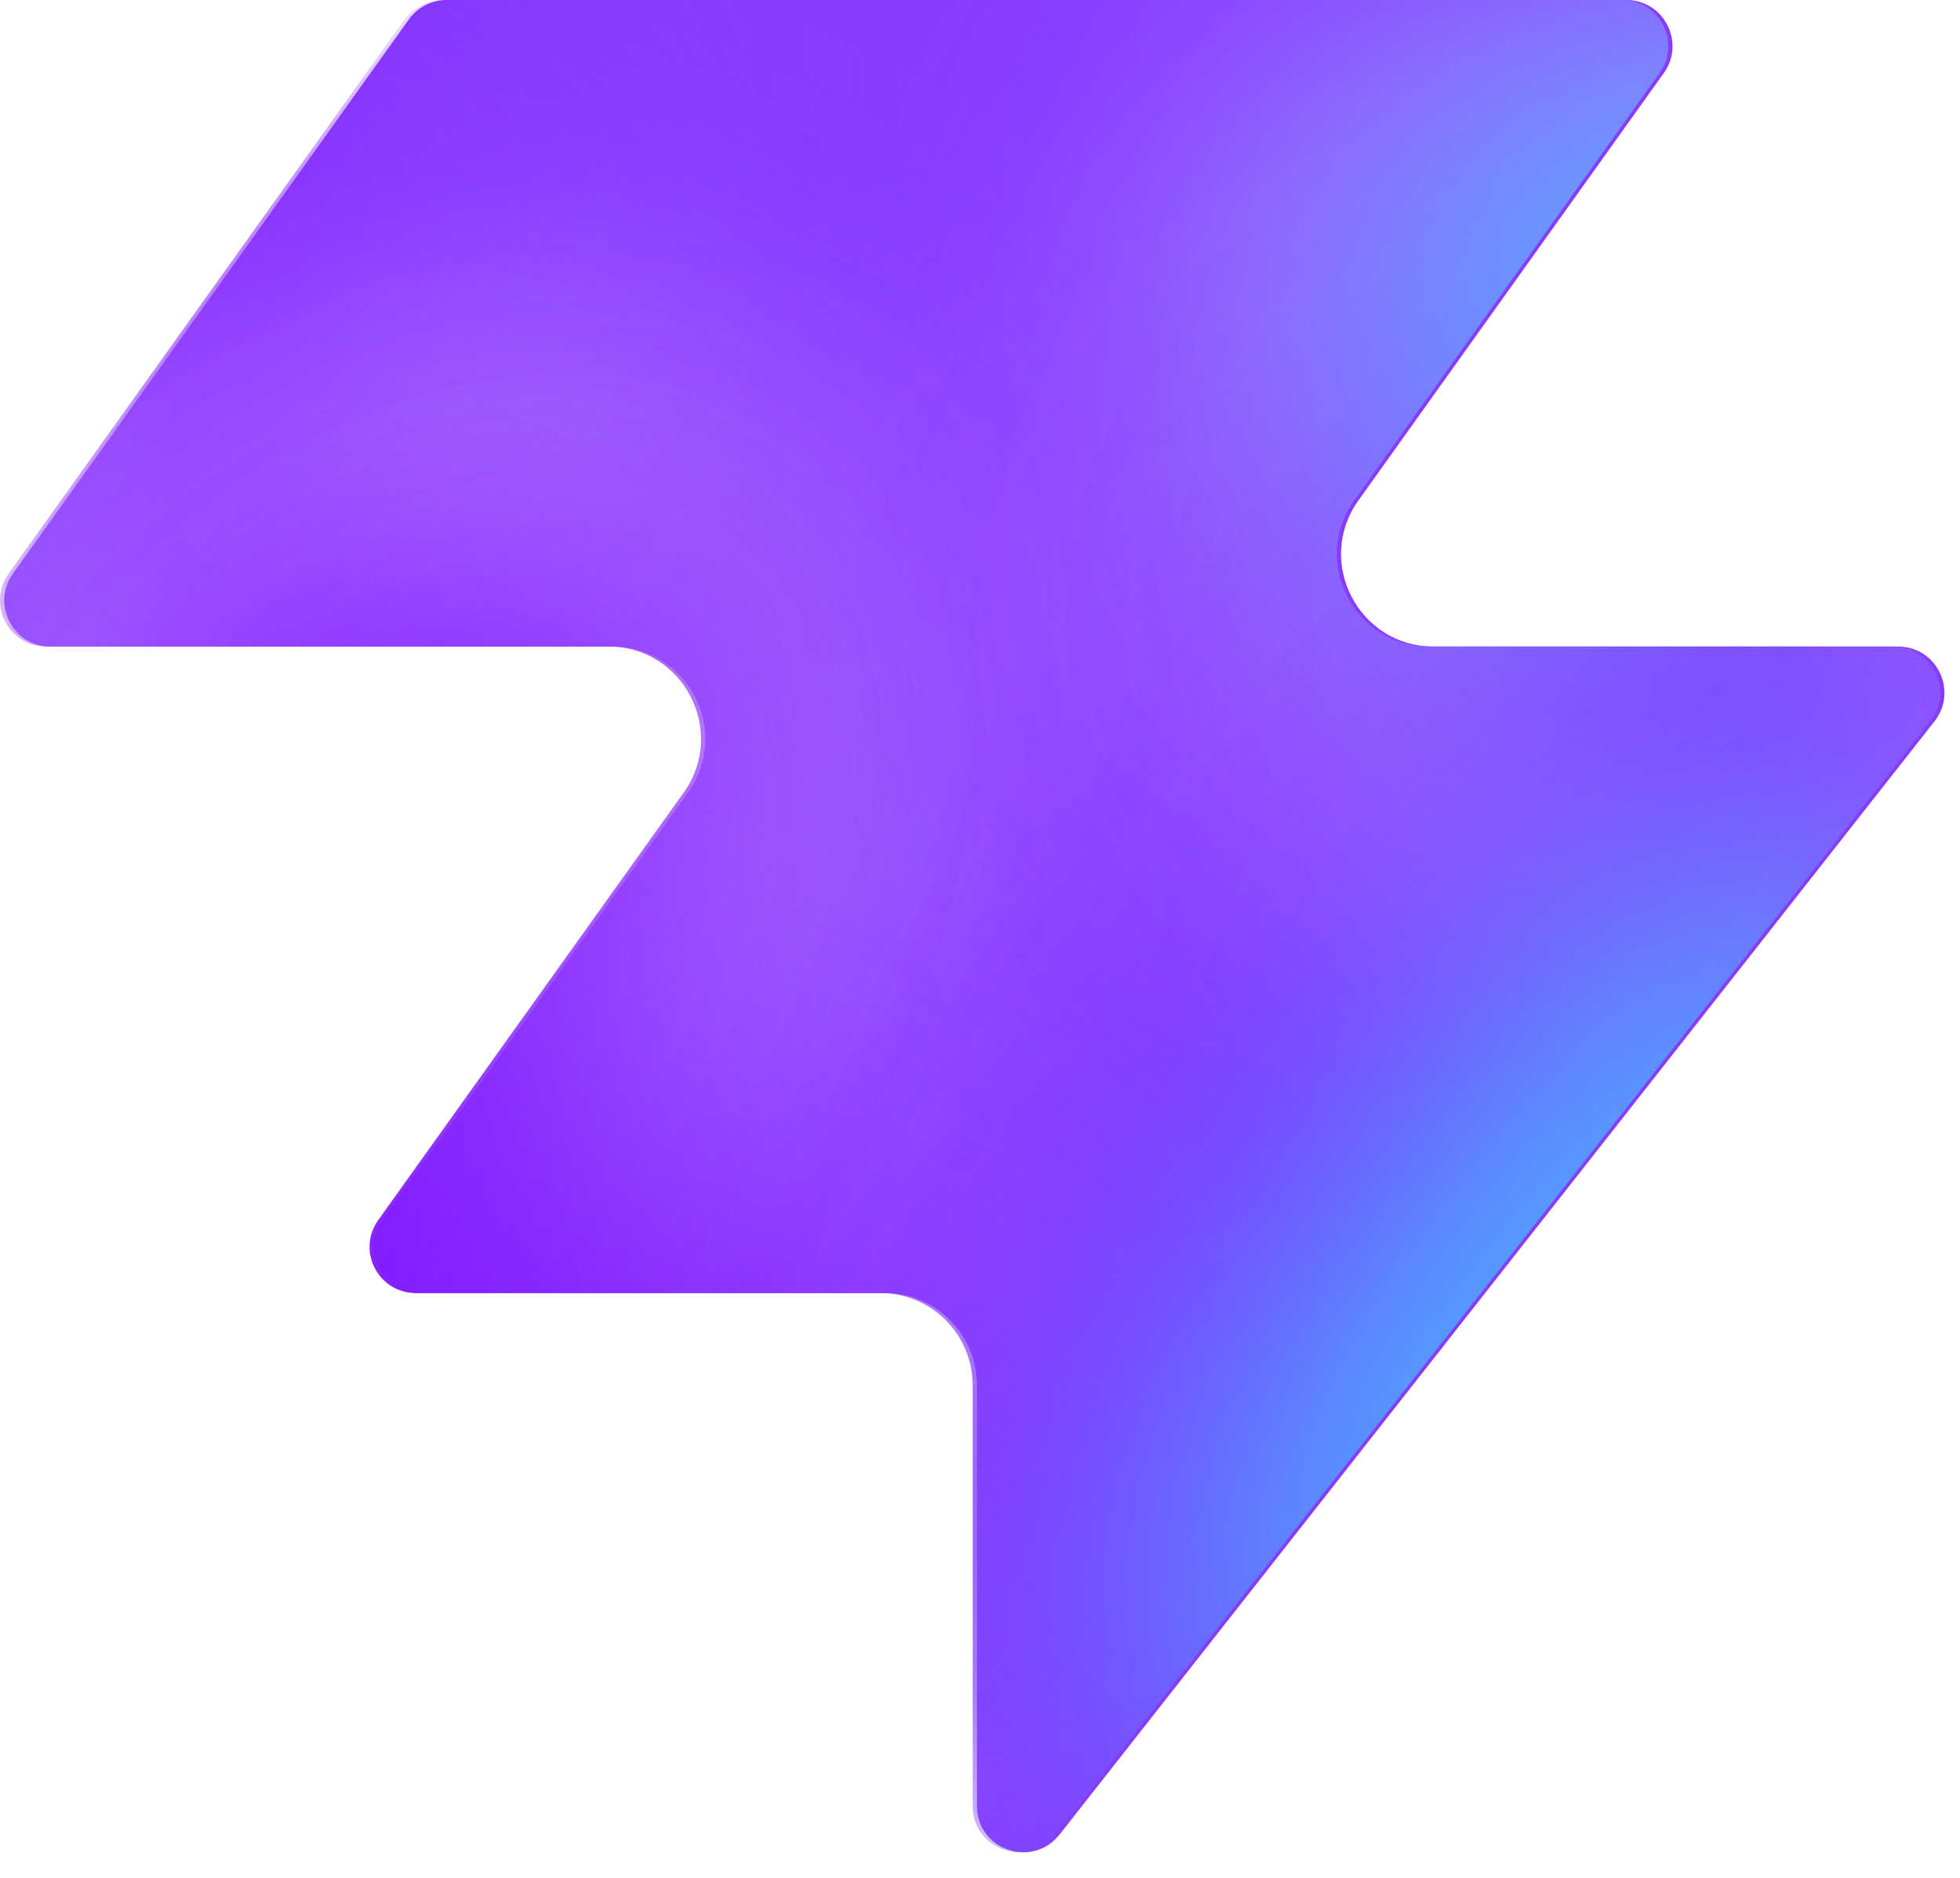
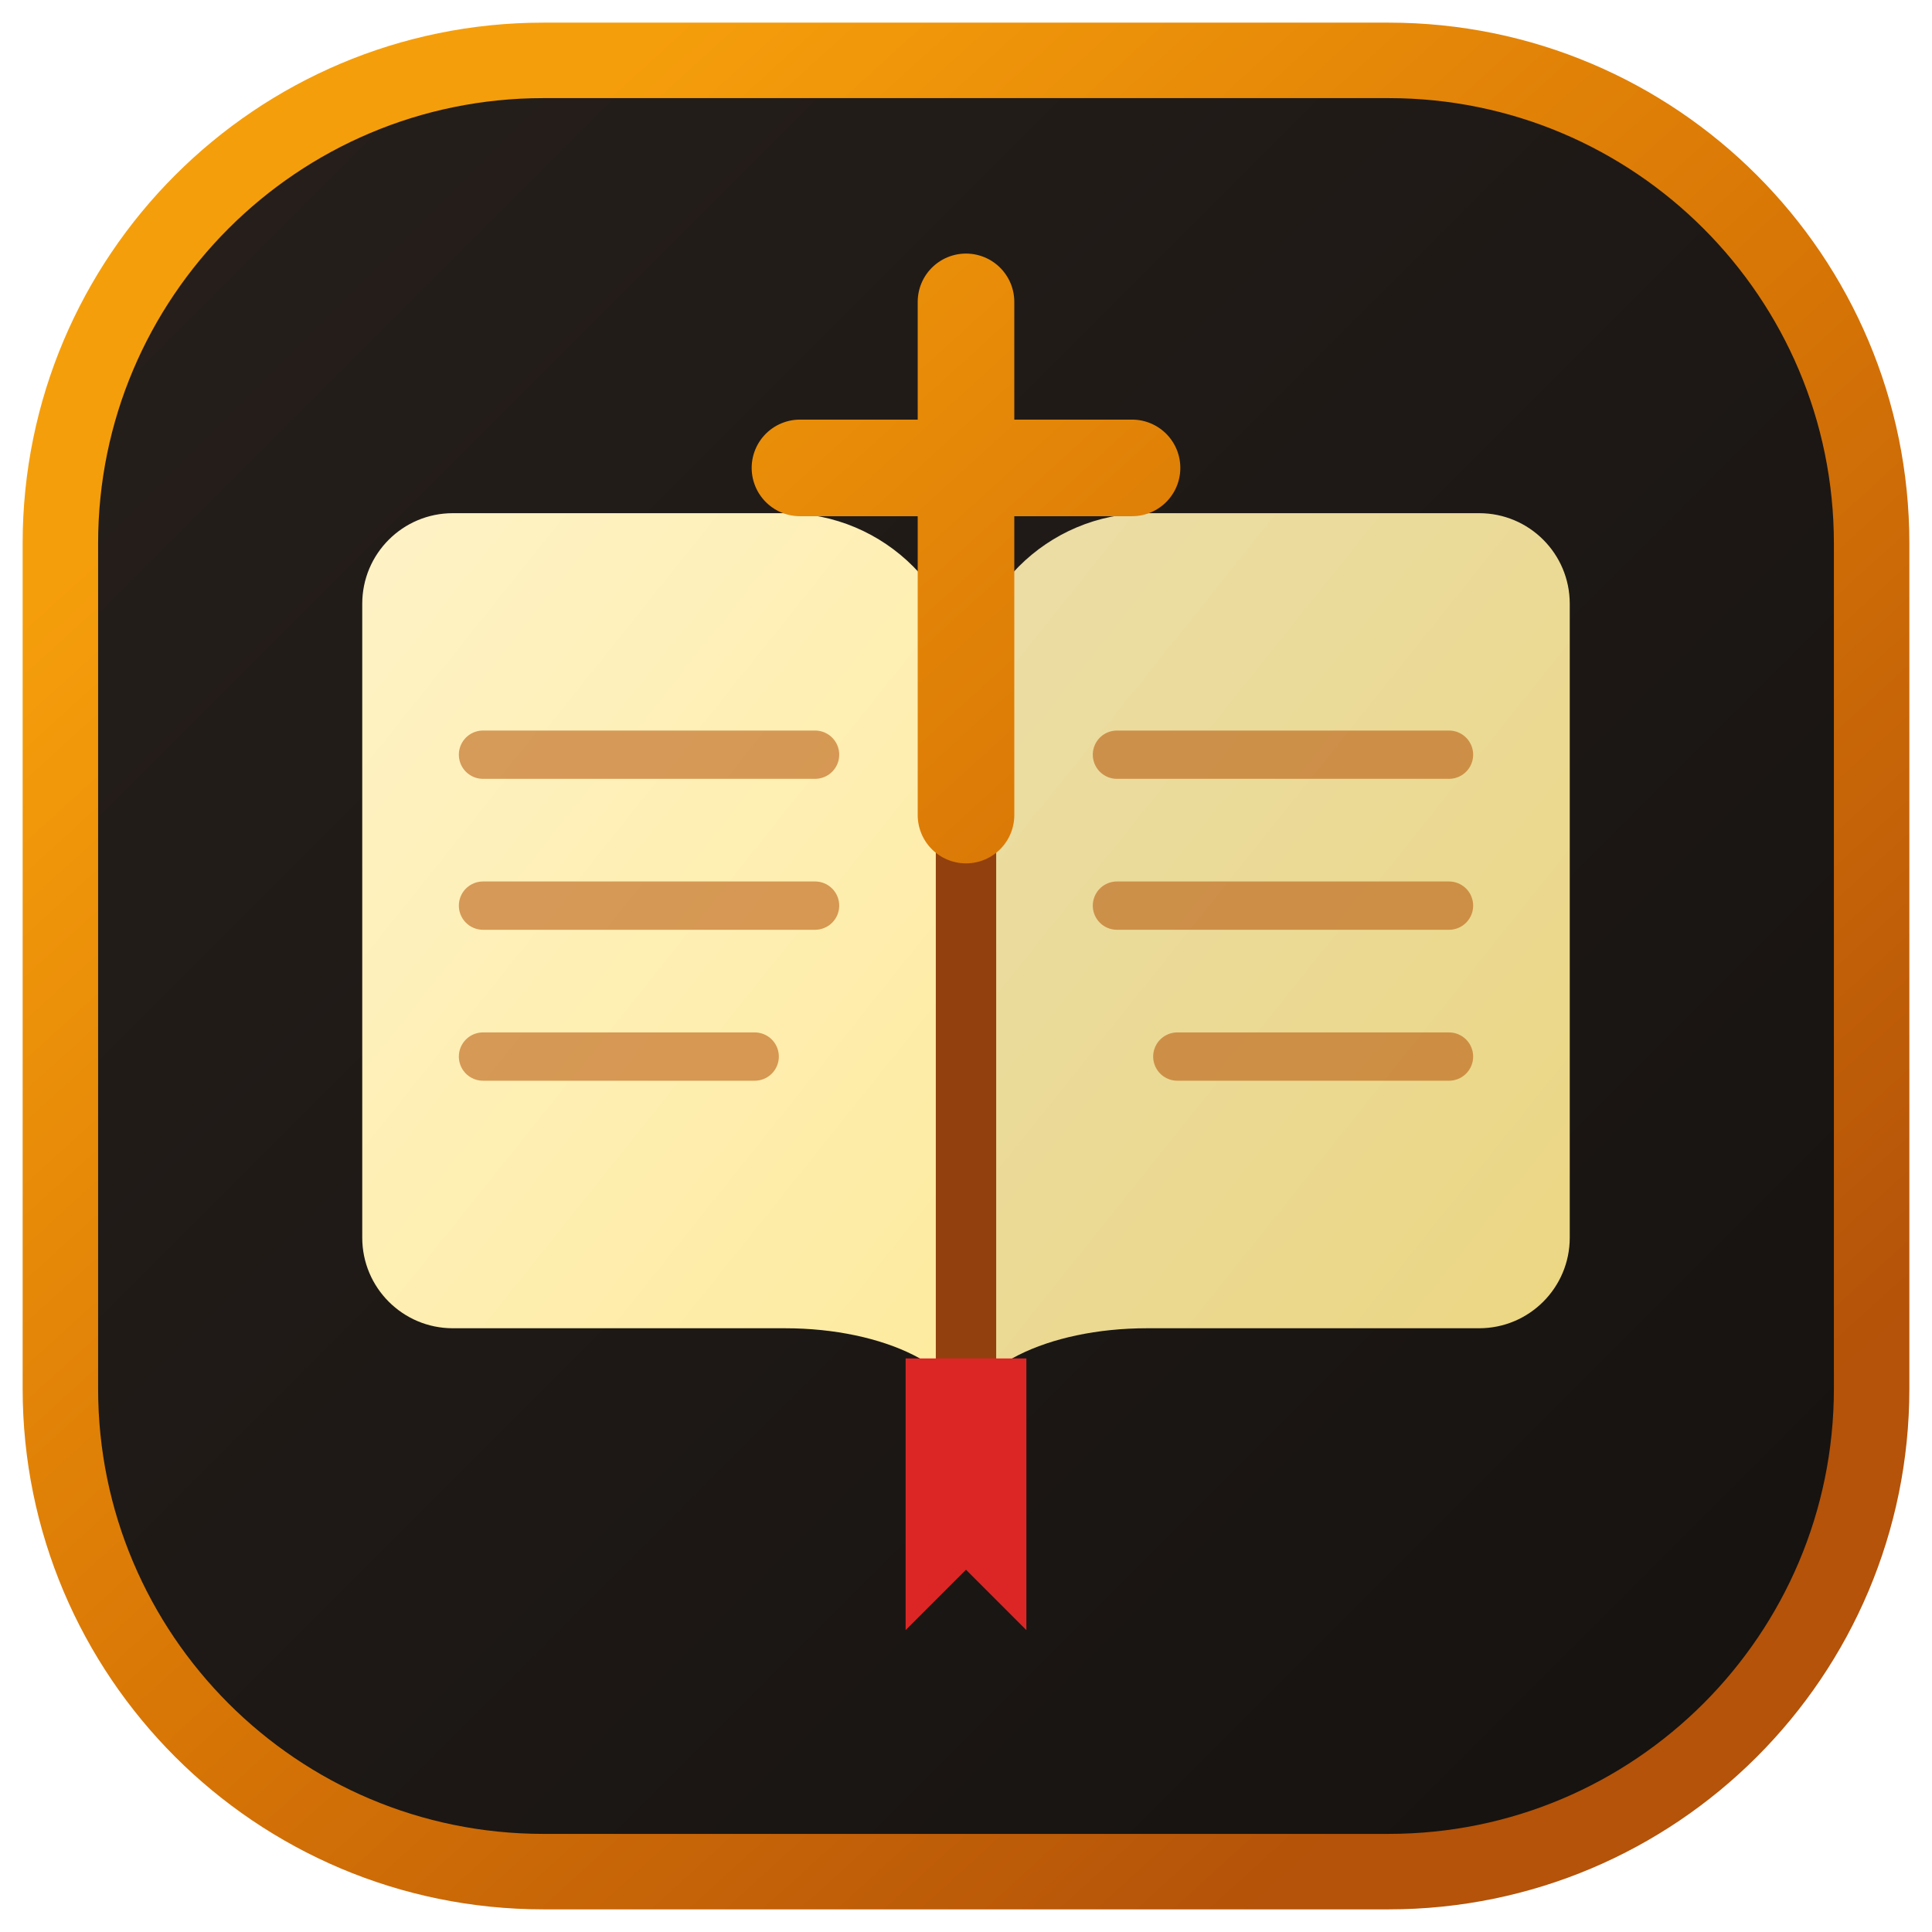
- <svg xmlns="http://www.w3.org/2000/svg" width="48" height="46" fill="none" viewBox="0 0 48 46">
-   <path fill="#863bff" d="M25.946 44.938c-.664.845-2.021.375-2.021-.698V33.937a2.26 2.26 0 0 0-2.262-2.262H10.287c-.92 0-1.456-1.04-.92-1.788l7.48-10.471c1.07-1.497 0-3.578-1.842-3.578H1.237c-.92 0-1.456-1.04-.92-1.788L10.013.474c.214-.297.556-.474.92-.474h28.894c.92 0 1.456 1.04.92 1.788l-7.48 10.471c-1.07 1.498 0 3.579 1.842 3.579h11.377c.943 0 1.473 1.088.89 1.83L25.947 44.94z" style="fill:#863bff;fill:color(display-p3 .525 .23 1);fill-opacity:1" />
-   <mask id="a" width="48" height="46" x="0" y="0" maskUnits="userSpaceOnUse" style="mask-type:alpha">
-     <path fill="#000" d="M25.842 44.938c-.664.844-2.021.375-2.021-.698V33.937a2.26 2.26 0 0 0-2.262-2.262H10.183c-.92 0-1.456-1.04-.92-1.788l7.48-10.471c1.07-1.498 0-3.579-1.842-3.579H1.133c-.92 0-1.456-1.04-.92-1.787L9.91.473c.214-.297.556-.474.92-.474h28.894c.92 0 1.456 1.04.92 1.788l-7.48 10.471c-1.07 1.498 0 3.578 1.842 3.578h11.377c.943 0 1.473 1.088.89 1.832L25.843 44.94z" style="fill:#000;fill-opacity:1" />
-   </mask>
-   <g mask="url(#a)">
-     <g filter="url(#b)">
-       <ellipse cx="5.508" cy="14.704" fill="#ede6ff" rx="5.508" ry="14.704" style="fill:#ede6ff;fill:color(display-p3 .927 .903 1);fill-opacity:1" transform="matrix(.00324 1 1 -.00324 -4.47 31.516)" />
-     </g>
-     <g filter="url(#c)">
-       <ellipse cx="10.399" cy="29.851" fill="#ede6ff" rx="10.399" ry="29.851" style="fill:#ede6ff;fill:color(display-p3 .927 .903 1);fill-opacity:1" transform="matrix(.00324 1 1 -.00324 -39.328 7.883)" />
-     </g>
-     <g filter="url(#d)">
-       <ellipse cx="5.508" cy="30.487" fill="#7e14ff" rx="5.508" ry="30.487" style="fill:#7e14ff;fill:color(display-p3 .492 .077 1);fill-opacity:1" transform="rotate(89.814 -25.913 -14.639)scale(1 -1)" />
-     </g>
-     <g filter="url(#e)">
-       <ellipse cx="5.508" cy="30.599" fill="#7e14ff" rx="5.508" ry="30.599" style="fill:#7e14ff;fill:color(display-p3 .492 .077 1);fill-opacity:1" transform="rotate(89.814 -32.644 -3.334)scale(1 -1)" />
-     </g>
-     <g filter="url(#f)">
-       <ellipse cx="5.508" cy="30.599" fill="#7e14ff" rx="5.508" ry="30.599" style="fill:#7e14ff;fill:color(display-p3 .492 .077 1);fill-opacity:1" transform="matrix(.00324 1 1 -.00324 -34.34 30.47)" />
-     </g>
-     <g filter="url(#g)">
-       <ellipse cx="14.072" cy="22.078" fill="#ede6ff" rx="14.072" ry="22.078" style="fill:#ede6ff;fill:color(display-p3 .927 .903 1);fill-opacity:1" transform="rotate(93.35 24.506 48.493)scale(-1 1)" />
-     </g>
-     <g filter="url(#h)">
-       <ellipse cx="3.47" cy="21.501" fill="#7e14ff" rx="3.47" ry="21.501" style="fill:#7e14ff;fill:color(display-p3 .492 .077 1);fill-opacity:1" transform="rotate(89.009 28.708 47.59)scale(-1 1)" />
-     </g>
-     <g filter="url(#i)">
-       <ellipse cx="3.47" cy="21.501" fill="#7e14ff" rx="3.47" ry="21.501" style="fill:#7e14ff;fill:color(display-p3 .492 .077 1);fill-opacity:1" transform="rotate(89.009 28.708 47.59)scale(-1 1)" />
-     </g>
-     <g filter="url(#j)">
-       <ellipse cx=".387" cy="8.972" fill="#7e14ff" rx="4.407" ry="29.108" style="fill:#7e14ff;fill:color(display-p3 .492 .077 1);fill-opacity:1" transform="rotate(39.51 .387 8.972)" />
-     </g>
-     <g filter="url(#k)">
-       <ellipse cx="47.523" cy="-6.092" fill="#7e14ff" rx="4.407" ry="29.108" style="fill:#7e14ff;fill:color(display-p3 .492 .077 1);fill-opacity:1" transform="rotate(37.892 47.523 -6.092)" />
-     </g>
-     <g filter="url(#l)">
-       <ellipse cx="41.412" cy="6.333" fill="#47bfff" rx="5.971" ry="9.665" style="fill:#47bfff;fill:color(display-p3 .28 .748 1);fill-opacity:1" transform="rotate(37.892 41.412 6.333)" />
-     </g>
-     <g filter="url(#m)">
-       <ellipse cx="-1.879" cy="38.332" fill="#7e14ff" rx="4.407" ry="29.108" style="fill:#7e14ff;fill:color(display-p3 .492 .077 1);fill-opacity:1" transform="rotate(37.892 -1.88 38.332)" />
-     </g>
-     <g filter="url(#n)">
-       <ellipse cx="-1.879" cy="38.332" fill="#7e14ff" rx="4.407" ry="29.108" style="fill:#7e14ff;fill:color(display-p3 .492 .077 1);fill-opacity:1" transform="rotate(37.892 -1.88 38.332)" />
-     </g>
-     <g filter="url(#o)">
-       <ellipse cx="35.651" cy="29.907" fill="#7e14ff" rx="4.407" ry="29.108" style="fill:#7e14ff;fill:color(display-p3 .492 .077 1);fill-opacity:1" transform="rotate(37.892 35.651 29.907)" />
-     </g>
-     <g filter="url(#p)">
-       <ellipse cx="38.418" cy="32.4" fill="#47bfff" rx="5.971" ry="15.297" style="fill:#47bfff;fill:color(display-p3 .28 .748 1);fill-opacity:1" transform="rotate(37.892 38.418 32.4)" />
-     </g>
-   </g>
+ <svg xmlns="http://www.w3.org/2000/svg" viewBox="0 0 64 64" fill="none">
  <defs>
-     <filter id="b" width="60.045" height="41.654" x="-19.77" y="16.149" color-interpolation-filters="sRGB" filterUnits="userSpaceOnUse">
-       <feFlood flood-opacity="0" result="BackgroundImageFix" />
-       <feBlend in="SourceGraphic" in2="BackgroundImageFix" result="shape" />
-       <feGaussianBlur result="effect1_foregroundBlur_2002_17158" stdDeviation="7.659" />
-     </filter>
-     <filter id="c" width="90.34" height="51.437" x="-54.613" y="-7.533" color-interpolation-filters="sRGB" filterUnits="userSpaceOnUse">
-       <feFlood flood-opacity="0" result="BackgroundImageFix" />
-       <feBlend in="SourceGraphic" in2="BackgroundImageFix" result="shape" />
-       <feGaussianBlur result="effect1_foregroundBlur_2002_17158" stdDeviation="7.659" />
-     </filter>
-     <filter id="d" width="79.355" height="29.4" x="-49.64" y="2.03" color-interpolation-filters="sRGB" filterUnits="userSpaceOnUse">
-       <feFlood flood-opacity="0" result="BackgroundImageFix" />
-       <feBlend in="SourceGraphic" in2="BackgroundImageFix" result="shape" />
-       <feGaussianBlur result="effect1_foregroundBlur_2002_17158" stdDeviation="4.596" />
-     </filter>
-     <filter id="e" width="79.579" height="29.4" x="-45.045" y="20.029" color-interpolation-filters="sRGB" filterUnits="userSpaceOnUse">
-       <feFlood flood-opacity="0" result="BackgroundImageFix" />
-       <feBlend in="SourceGraphic" in2="BackgroundImageFix" result="shape" />
-       <feGaussianBlur result="effect1_foregroundBlur_2002_17158" stdDeviation="4.596" />
-     </filter>
-     <filter id="f" width="79.579" height="29.4" x="-43.513" y="21.178" color-interpolation-filters="sRGB" filterUnits="userSpaceOnUse">
-       <feFlood flood-opacity="0" result="BackgroundImageFix" />
-       <feBlend in="SourceGraphic" in2="BackgroundImageFix" result="shape" />
-       <feGaussianBlur result="effect1_foregroundBlur_2002_17158" stdDeviation="4.596" />
-     </filter>
-     <filter id="g" width="74.749" height="58.852" x="15.756" y="-17.901" color-interpolation-filters="sRGB" filterUnits="userSpaceOnUse">
-       <feFlood flood-opacity="0" result="BackgroundImageFix" />
-       <feBlend in="SourceGraphic" in2="BackgroundImageFix" result="shape" />
-       <feGaussianBlur result="effect1_foregroundBlur_2002_17158" stdDeviation="7.659" />
-     </filter>
-     <filter id="h" width="61.377" height="25.362" x="23.548" y="2.284" color-interpolation-filters="sRGB" filterUnits="userSpaceOnUse">
-       <feFlood flood-opacity="0" result="BackgroundImageFix" />
-       <feBlend in="SourceGraphic" in2="BackgroundImageFix" result="shape" />
-       <feGaussianBlur result="effect1_foregroundBlur_2002_17158" stdDeviation="4.596" />
-     </filter>
-     <filter id="i" width="61.377" height="25.362" x="23.548" y="2.284" color-interpolation-filters="sRGB" filterUnits="userSpaceOnUse">
-       <feFlood flood-opacity="0" result="BackgroundImageFix" />
-       <feBlend in="SourceGraphic" in2="BackgroundImageFix" result="shape" />
-       <feGaussianBlur result="effect1_foregroundBlur_2002_17158" stdDeviation="4.596" />
-     </filter>
-     <filter id="j" width="56.045" height="63.649" x="-27.636" y="-22.853" color-interpolation-filters="sRGB" filterUnits="userSpaceOnUse">
-       <feFlood flood-opacity="0" result="BackgroundImageFix" />
-       <feBlend in="SourceGraphic" in2="BackgroundImageFix" result="shape" />
-       <feGaussianBlur result="effect1_foregroundBlur_2002_17158" stdDeviation="4.596" />
-     </filter>
-     <filter id="k" width="54.814" height="64.646" x="20.116" y="-38.415" color-interpolation-filters="sRGB" filterUnits="userSpaceOnUse">
-       <feFlood flood-opacity="0" result="BackgroundImageFix" />
-       <feBlend in="SourceGraphic" in2="BackgroundImageFix" result="shape" />
-       <feGaussianBlur result="effect1_foregroundBlur_2002_17158" stdDeviation="4.596" />
-     </filter>
-     <filter id="l" width="33.541" height="35.313" x="24.641" y="-11.323" color-interpolation-filters="sRGB" filterUnits="userSpaceOnUse">
-       <feFlood flood-opacity="0" result="BackgroundImageFix" />
-       <feBlend in="SourceGraphic" in2="BackgroundImageFix" result="shape" />
-       <feGaussianBlur result="effect1_foregroundBlur_2002_17158" stdDeviation="4.596" />
-     </filter>
-     <filter id="m" width="54.814" height="64.646" x="-29.286" y="6.009" color-interpolation-filters="sRGB" filterUnits="userSpaceOnUse">
-       <feFlood flood-opacity="0" result="BackgroundImageFix" />
-       <feBlend in="SourceGraphic" in2="BackgroundImageFix" result="shape" />
-       <feGaussianBlur result="effect1_foregroundBlur_2002_17158" stdDeviation="4.596" />
-     </filter>
-     <filter id="n" width="54.814" height="64.646" x="-29.286" y="6.009" color-interpolation-filters="sRGB" filterUnits="userSpaceOnUse">
-       <feFlood flood-opacity="0" result="BackgroundImageFix" />
-       <feBlend in="SourceGraphic" in2="BackgroundImageFix" result="shape" />
-       <feGaussianBlur result="effect1_foregroundBlur_2002_17158" stdDeviation="4.596" />
-     </filter>
-     <filter id="o" width="54.814" height="64.646" x="8.244" y="-2.416" color-interpolation-filters="sRGB" filterUnits="userSpaceOnUse">
-       <feFlood flood-opacity="0" result="BackgroundImageFix" />
-       <feBlend in="SourceGraphic" in2="BackgroundImageFix" result="shape" />
-       <feGaussianBlur result="effect1_foregroundBlur_2002_17158" stdDeviation="4.596" />
-     </filter>
-     <filter id="p" width="39.409" height="43.623" x="18.713" y="10.588" color-interpolation-filters="sRGB" filterUnits="userSpaceOnUse">
-       <feFlood flood-opacity="0" result="BackgroundImageFix" />
-       <feBlend in="SourceGraphic" in2="BackgroundImageFix" result="shape" />
-       <feGaussianBlur result="effect1_foregroundBlur_2002_17158" stdDeviation="4.596" />
-     </filter>
+     <linearGradient id="bg" x1="0" y1="0" x2="64" y2="64" gradientUnits="userSpaceOnUse">
+       <stop offset="0%" stop-color="#27201C" />
+       <stop offset="100%" stop-color="#14110F" />
+     </linearGradient>
+     <linearGradient id="gold" x1="12" y1="10" x2="52" y2="54" gradientUnits="userSpaceOnUse">
+       <stop offset="0%" stop-color="#F59E0B" />
+       <stop offset="50%" stop-color="#D97706" />
+       <stop offset="100%" stop-color="#B45309" />
+     </linearGradient>
+     <linearGradient id="page" x1="12" y1="16" x2="52" y2="48" gradientUnits="userSpaceOnUse">
+       <stop offset="0%" stop-color="#FEF3C7" />
+       <stop offset="100%" stop-color="#FDE68A" />
+     </linearGradient>
  </defs>
+   <rect x="2" y="2" width="60" height="60" rx="16" fill="url(#bg)" stroke="url(#gold)" stroke-width="2.5" />
+   <path d="M12 20C12 18.343 13.343 17 15 17H26C29.314 17 32 19.686 32 23V47C32 45.343 29.314 44 26 44H15C13.343 44 12 42.657 12 41V20Z" fill="url(#page)" />
+   <path d="M52 20C52 18.343 50.657 17 49 17H38C34.686 17 32 19.686 32 23V47C32 45.343 34.686 44 38 44H49C50.657 44 52 42.657 52 41V20Z" fill="url(#page)" fill-opacity="0.92" />
+   <path d="M32 21V48" stroke="#92400E" stroke-width="2" stroke-linecap="round" />
+   <path d="M30 45H34V54L32 52L30 54V45Z" fill="#DC2626" />
+   <path d="M32 10V27M26.5 15.5H37.5" stroke="url(#gold)" stroke-width="3.2" stroke-linecap="round" />
+   <path d="M16 25H27M16 30H27M16 35H25" stroke="#B45309" stroke-width="1.6" stroke-linecap="round" stroke-opacity="0.55" />
+   <path d="M37 25H48M37 30H48M39 35H48" stroke="#B45309" stroke-width="1.6" stroke-linecap="round" stroke-opacity="0.55" />
</svg>
